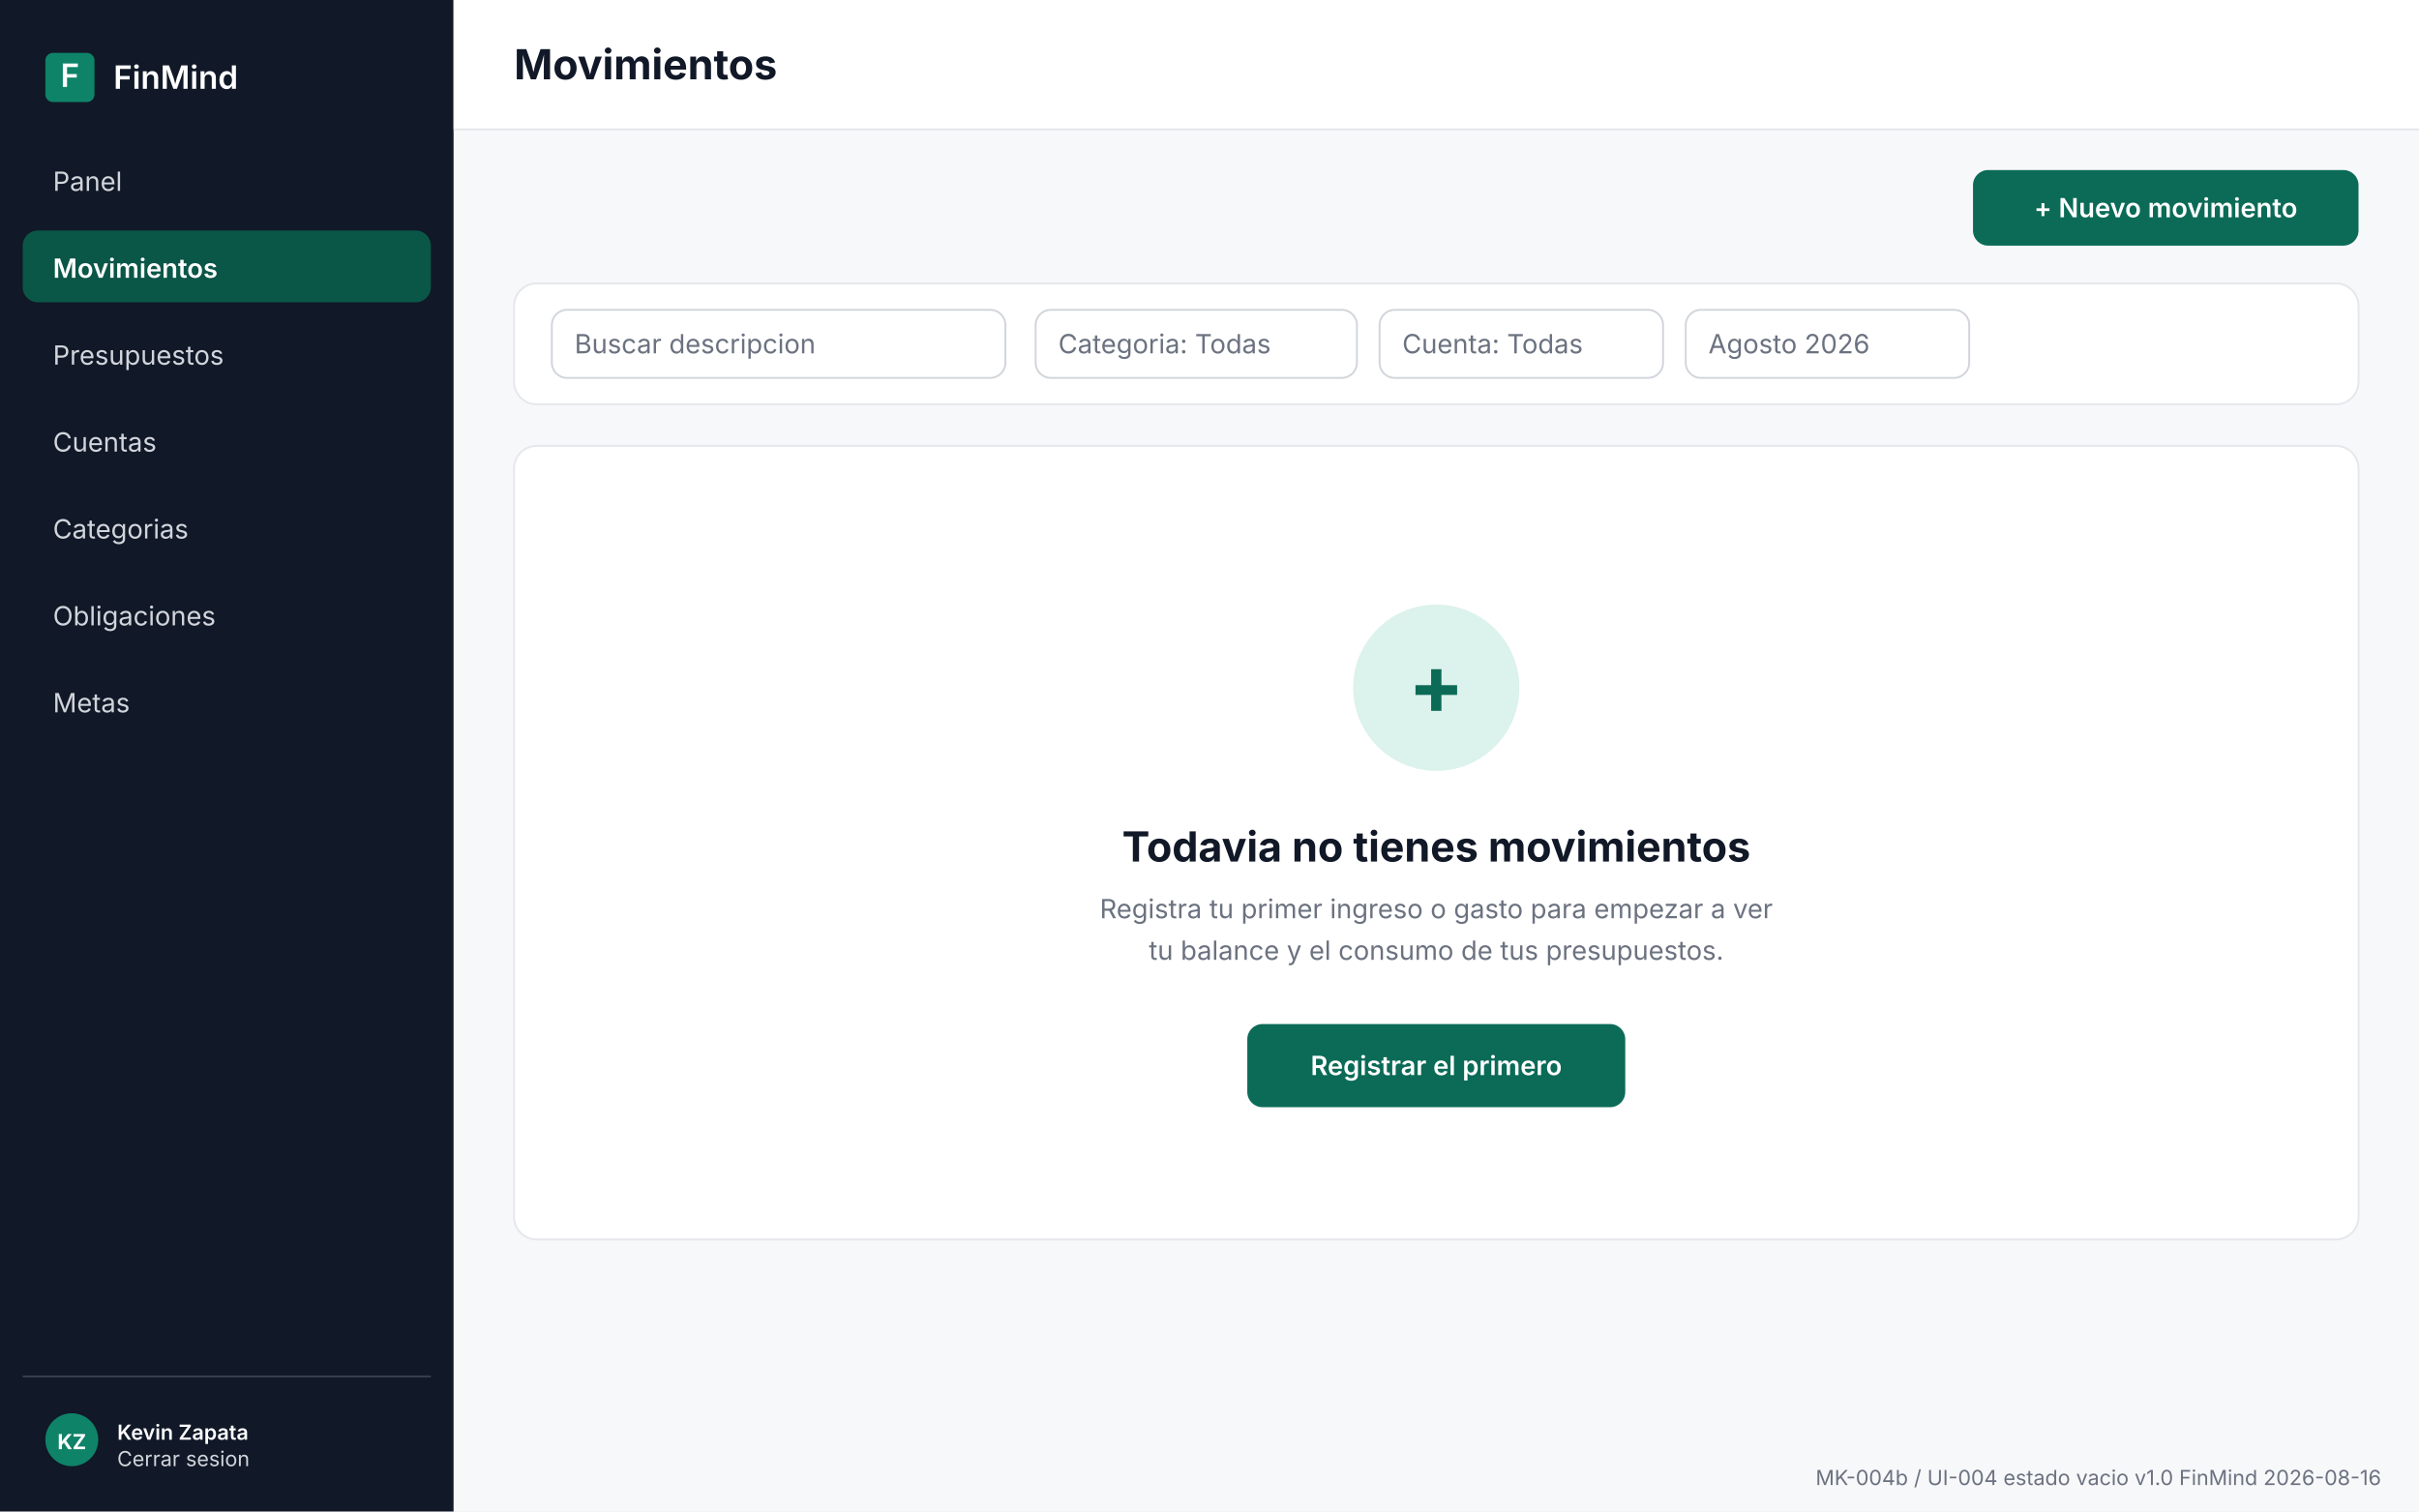
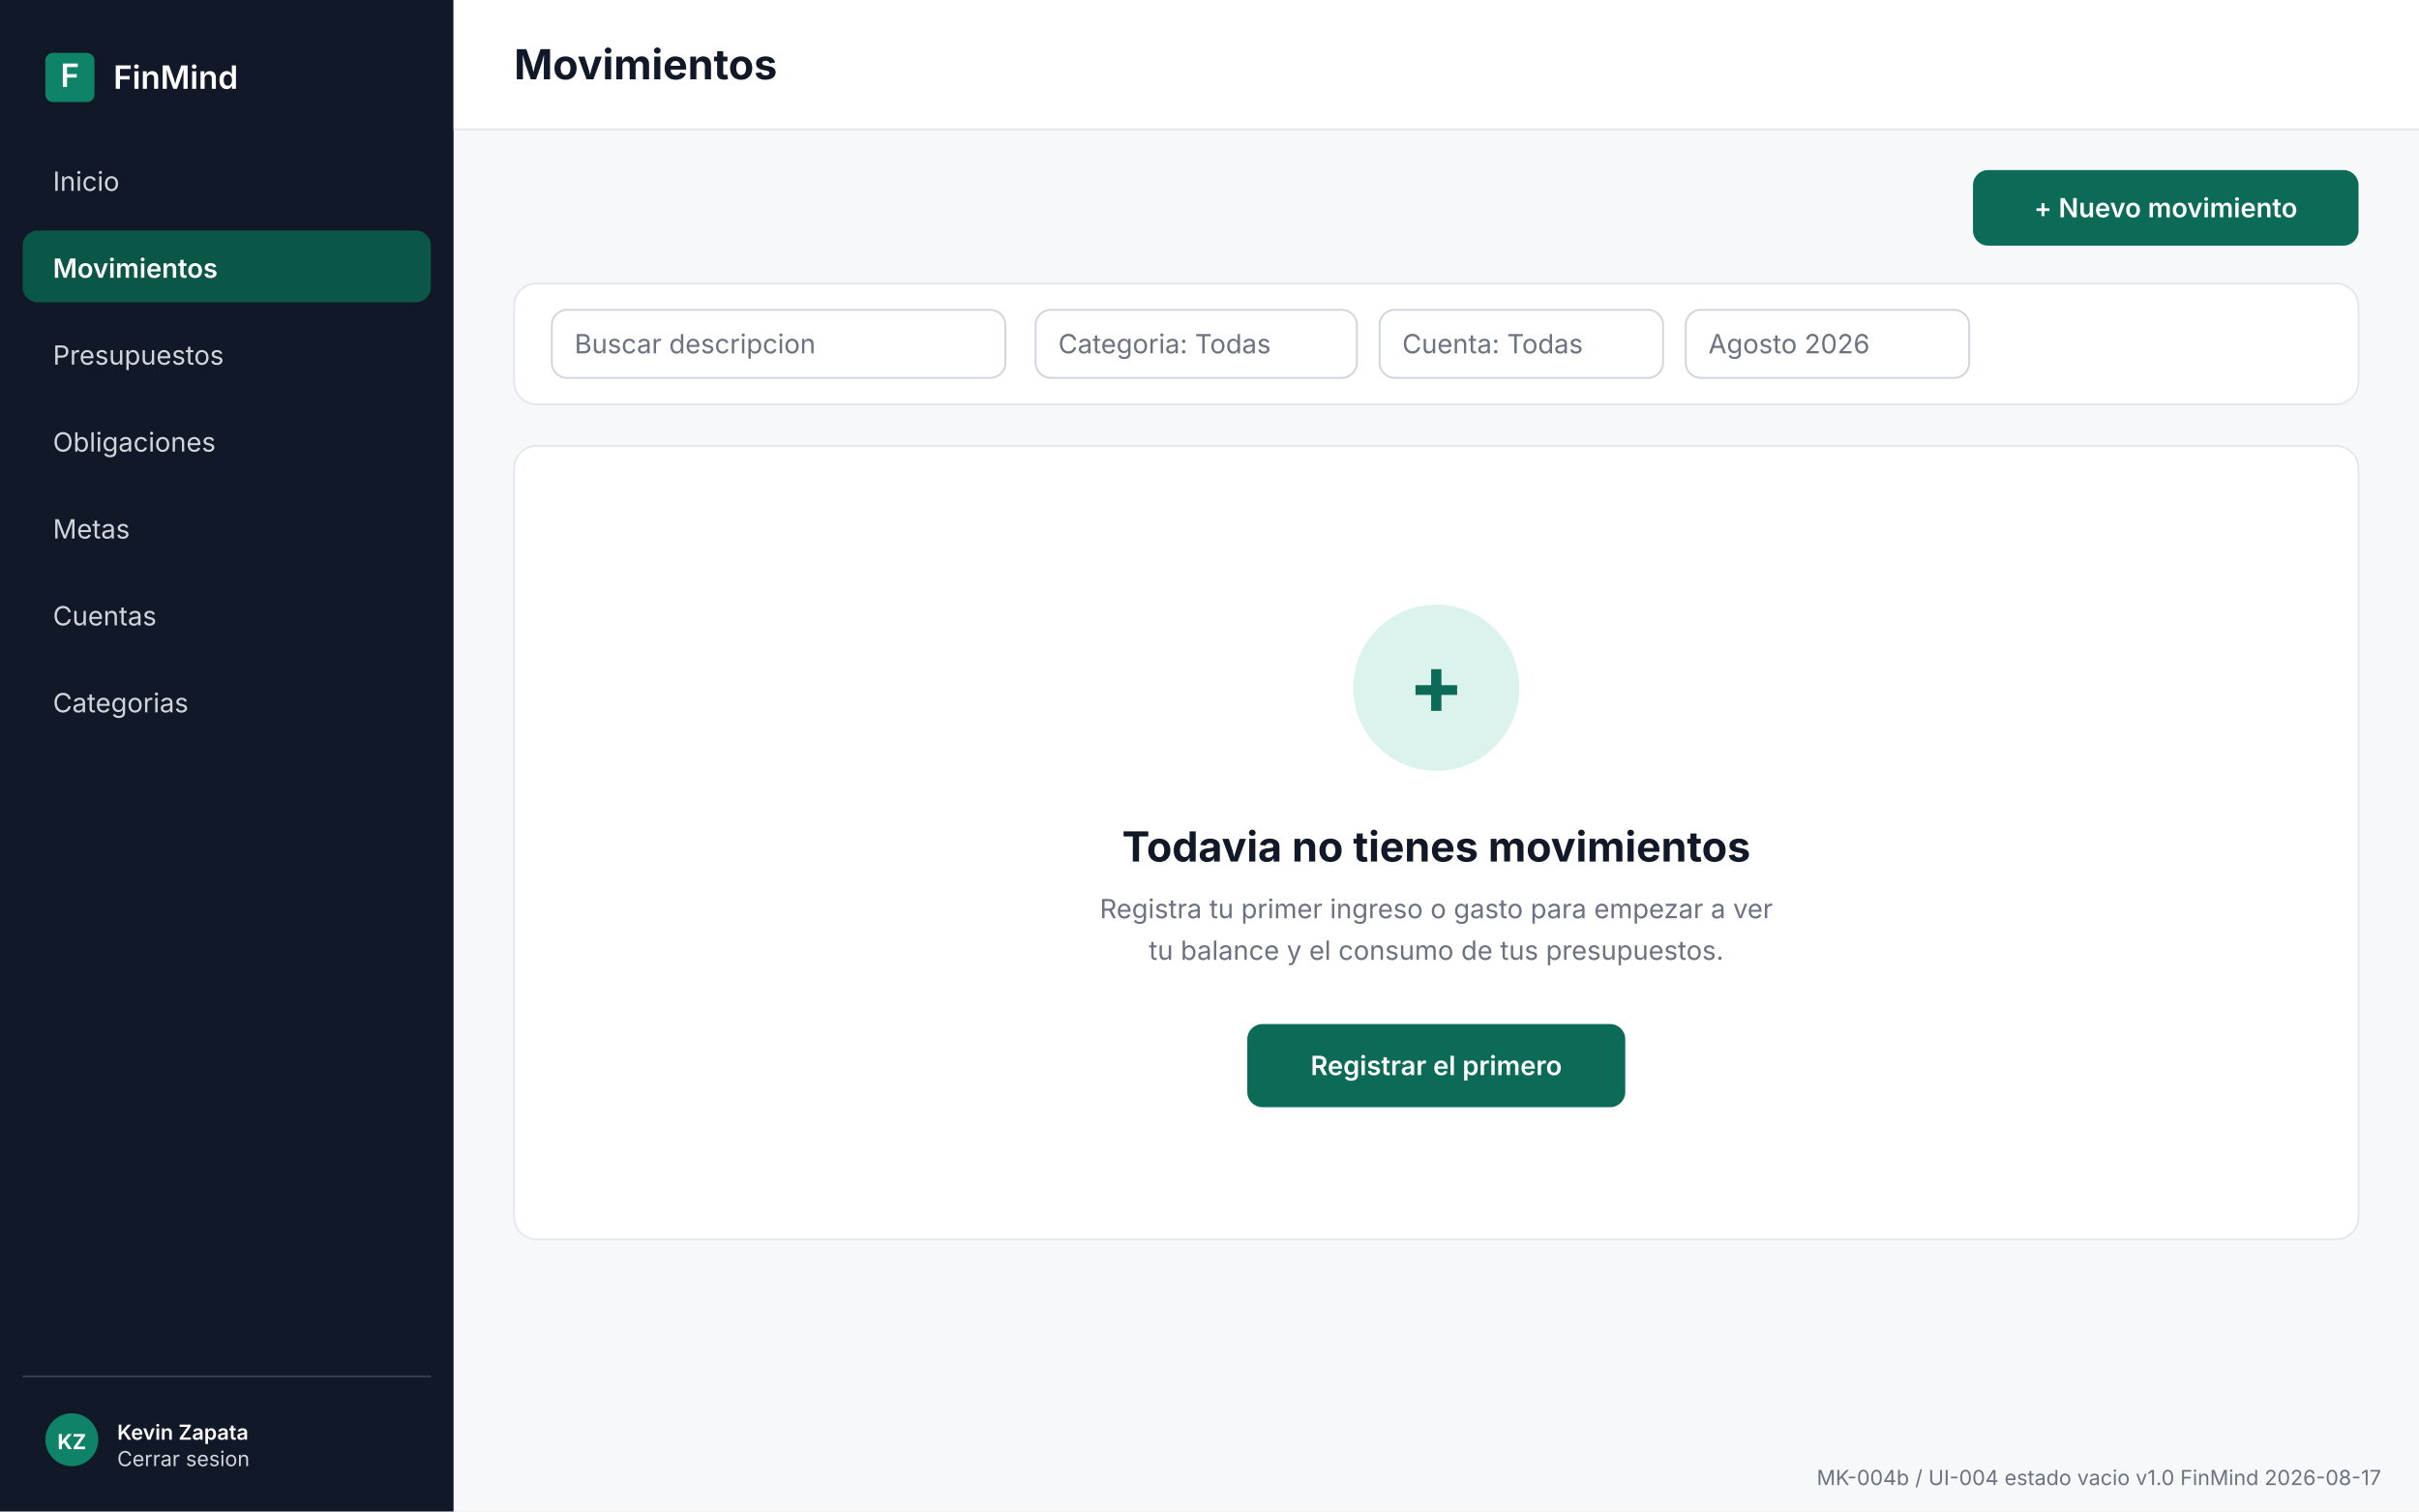
<svg xmlns="http://www.w3.org/2000/svg" viewBox="0 0 1280 800" width="1280" height="800" role="img" aria-labelledby="t d">
  <rect x="0" y="0" width="1280" height="800" rx="0" fill="#F7F8FA" />
  <rect x="0" y="0" width="240" height="800" rx="0" fill="#111827" />
  <rect x="24" y="28" width="26" height="26" rx="4" fill="#0E8368" />
  <text x="37" y="46" font-family="Inter, 'Segoe UI', system-ui, sans-serif" font-size="17" font-weight="600" fill="#FFFFFF" text-anchor="middle">F</text>
  <text x="60" y="47" font-family="Inter, 'Segoe UI', system-ui, sans-serif" font-size="17" font-weight="600" fill="#FFFFFF" text-anchor="start">FinMind</text>
-   <text x="28" y="101" font-family="Inter, 'Segoe UI', system-ui, sans-serif" font-size="14" font-weight="400" fill="#D1D5DB" text-anchor="start">Panel</text>
+   <text x="28" y="101" font-family="Inter, 'Segoe UI', system-ui, sans-serif" font-size="14" font-weight="400" fill="#D1D5DB" text-anchor="start">Inicio</text>
  <rect x="12" y="122" width="216" height="38" rx="8" fill="#0A5647" />
  <text x="28" y="147" font-family="Inter, 'Segoe UI', system-ui, sans-serif" font-size="14" font-weight="600" fill="#FFFFFF" text-anchor="start">Movimientos</text>
  <text x="28" y="193" font-family="Inter, 'Segoe UI', system-ui, sans-serif" font-size="14" font-weight="400" fill="#D1D5DB" text-anchor="start">Presupuestos</text>
-   <text x="28" y="239" font-family="Inter, 'Segoe UI', system-ui, sans-serif" font-size="14" font-weight="400" fill="#D1D5DB" text-anchor="start">Cuentas</text>
-   <text x="28" y="285" font-family="Inter, 'Segoe UI', system-ui, sans-serif" font-size="14" font-weight="400" fill="#D1D5DB" text-anchor="start">Categorias</text>
-   <text x="28" y="331" font-family="Inter, 'Segoe UI', system-ui, sans-serif" font-size="14" font-weight="400" fill="#D1D5DB" text-anchor="start">Obligaciones</text>
-   <text x="28" y="377" font-family="Inter, 'Segoe UI', system-ui, sans-serif" font-size="14" font-weight="400" fill="#D1D5DB" text-anchor="start">Metas</text>
+   <text x="28" y="239" font-family="Inter, 'Segoe UI', system-ui, sans-serif" font-size="14" font-weight="400" fill="#D1D5DB" text-anchor="start">Obligaciones</text>
+   <text x="28" y="285" font-family="Inter, 'Segoe UI', system-ui, sans-serif" font-size="14" font-weight="400" fill="#D1D5DB" text-anchor="start">Metas</text>
+   <text x="28" y="331" font-family="Inter, 'Segoe UI', system-ui, sans-serif" font-size="14" font-weight="400" fill="#D1D5DB" text-anchor="start">Cuentas</text>
+   <text x="28" y="377" font-family="Inter, 'Segoe UI', system-ui, sans-serif" font-size="14" font-weight="400" fill="#D1D5DB" text-anchor="start">Categorias</text>
  <rect x="12" y="728" width="216" height="1" rx="0" fill="#374151" />
  <rect x="24" y="748" width="28" height="28" rx="14" fill="#0E8368" />
  <text x="38" y="767" font-family="Inter, 'Segoe UI', system-ui, sans-serif" font-size="11" font-weight="700" fill="#FFFFFF" text-anchor="middle">KZ</text>
  <text x="62" y="762" font-family="Inter, 'Segoe UI', system-ui, sans-serif" font-size="11" font-weight="600" fill="#FFFFFF" text-anchor="start">Kevin Zapata</text>
  <text x="62" y="776" font-family="Inter, 'Segoe UI', system-ui, sans-serif" font-size="11" font-weight="400" fill="#D1D5DB" text-anchor="start">Cerrar sesion</text>
  <rect x="240" y="0" width="1040" height="68" rx="0" fill="#FFFFFF" />
  <rect x="240" y="68" width="1040" height="1" rx="0" fill="#E5E7EB" />
  <text x="272" y="42" font-family="Inter, 'Segoe UI', system-ui, sans-serif" font-size="22" font-weight="700" fill="#111827" text-anchor="start">Movimientos</text>
  <rect x="1044" y="90" width="204" height="40" rx="8" fill="#0B6B57" />
  <text x="1146.0" y="115.0" font-family="Inter, 'Segoe UI', system-ui, sans-serif" font-size="14" font-weight="600" fill="#FFFFFF" text-anchor="middle">+ Nuevo movimiento</text>
  <rect x="272" y="150" width="976" height="64" rx="12" fill="#FFFFFF" stroke="#E5E7EB" stroke-width="1" />
  <rect x="292" y="164" width="240" height="36" rx="8" fill="#FFFFFF" stroke="#D1D5DB" stroke-width="1" />
  <text x="304" y="187" font-family="Inter, 'Segoe UI', system-ui, sans-serif" font-size="14" font-weight="400" fill="#6B7280" text-anchor="start">Buscar descripcion</text>
  <rect x="548" y="164" width="170" height="36" rx="8" fill="#FFFFFF" stroke="#D1D5DB" stroke-width="1" />
  <text x="560" y="187" font-family="Inter, 'Segoe UI', system-ui, sans-serif" font-size="14" font-weight="400" fill="#6B7280" text-anchor="start">Categoria: Todas</text>
  <rect x="730" y="164" width="150" height="36" rx="8" fill="#FFFFFF" stroke="#D1D5DB" stroke-width="1" />
  <text x="742" y="187" font-family="Inter, 'Segoe UI', system-ui, sans-serif" font-size="14" font-weight="400" fill="#6B7280" text-anchor="start">Cuenta: Todas</text>
  <rect x="892" y="164" width="150" height="36" rx="8" fill="#FFFFFF" stroke="#D1D5DB" stroke-width="1" />
  <text x="904" y="187" font-family="Inter, 'Segoe UI', system-ui, sans-serif" font-size="14" font-weight="400" fill="#6B7280" text-anchor="start">Agosto 2026</text>
  <rect x="272" y="236" width="976" height="420" rx="12" fill="#FFFFFF" stroke="#E5E7EB" stroke-width="1" />
  <rect x="716" y="320" width="88" height="88" rx="44" fill="#DCF2EC" />
  <text x="760" y="378" font-family="Inter, 'Segoe UI', system-ui, sans-serif" font-size="44" font-weight="700" fill="#0B6B57" text-anchor="middle">+</text>
  <text x="760" y="456" font-family="Inter, 'Segoe UI', system-ui, sans-serif" font-size="22" font-weight="700" fill="#111827" text-anchor="middle">Todavia no tienes movimientos</text>
  <text x="760" y="486" font-family="Inter, 'Segoe UI', system-ui, sans-serif" font-size="14" font-weight="400" fill="#6B7280" text-anchor="middle">Registra tu primer ingreso o gasto para empezar a ver</text>
  <text x="760" y="508" font-family="Inter, 'Segoe UI', system-ui, sans-serif" font-size="14" font-weight="400" fill="#6B7280" text-anchor="middle">tu balance y el consumo de tus presupuestos.</text>
  <rect x="660" y="542" width="200" height="44" rx="8" fill="#0B6B57" />
  <text x="760.0" y="569.0" font-family="Inter, 'Segoe UI', system-ui, sans-serif" font-size="14" font-weight="600" fill="#FFFFFF" text-anchor="middle">Registrar el primero</text>
-   <text x="1260" y="786" font-family="Inter, 'Segoe UI', system-ui, sans-serif" font-size="11" font-weight="400" fill="#6B7280" text-anchor="end">MK-004b / UI-004 estado vacio  v1.0  FinMind  2026-08-16</text>
+   <text x="1260" y="786" font-family="Inter, 'Segoe UI', system-ui, sans-serif" font-size="11" font-weight="400" fill="#6B7280" text-anchor="end">MK-004b / UI-004 estado vacio  v1.0  FinMind  2026-08-17</text>
</svg>
